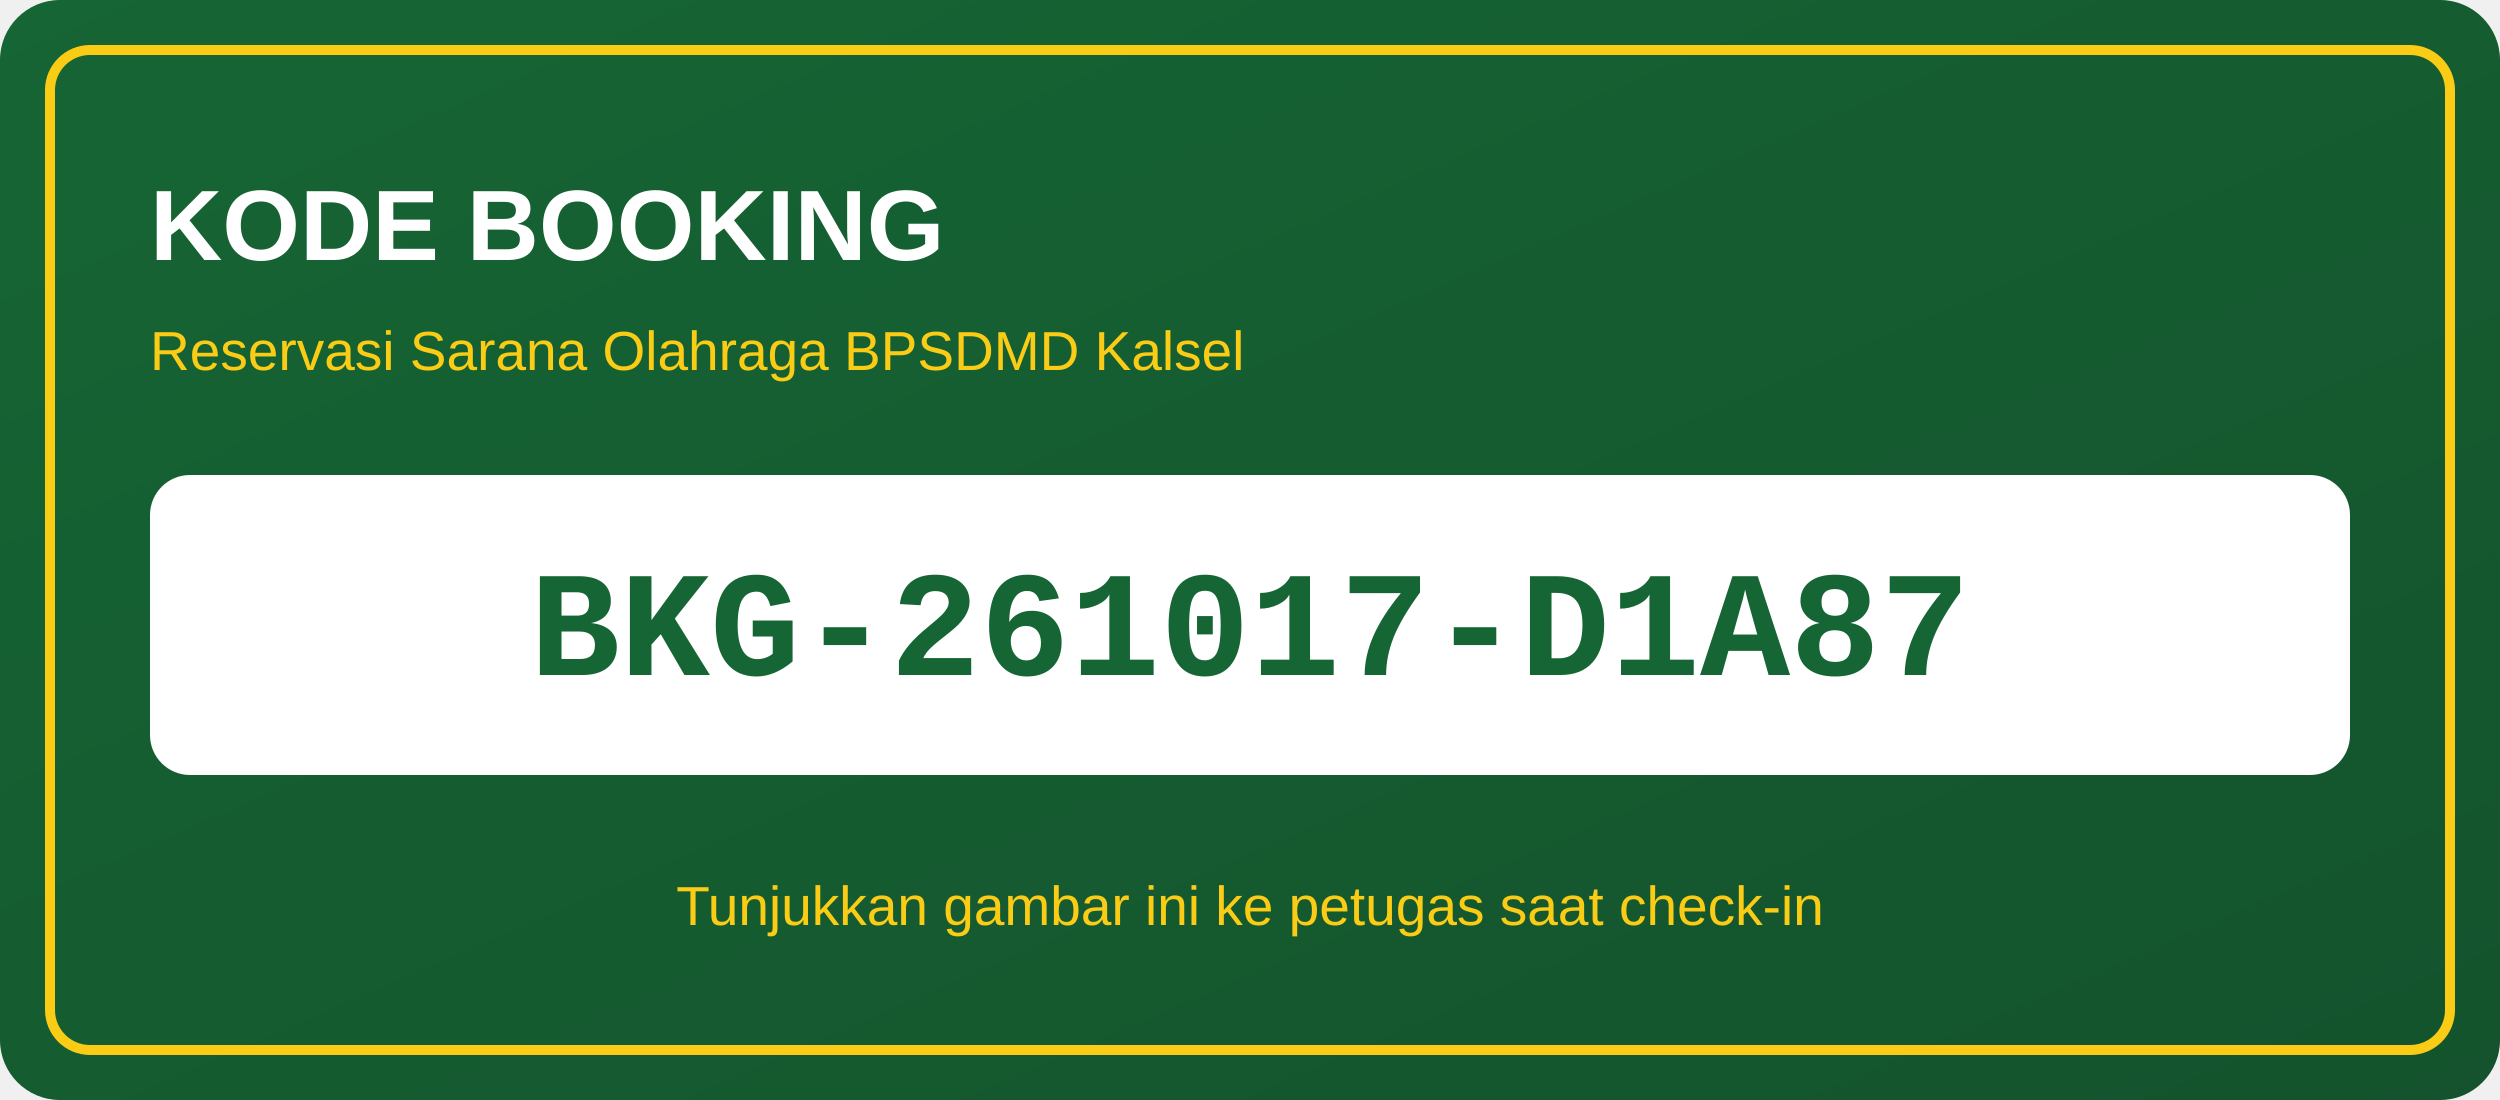
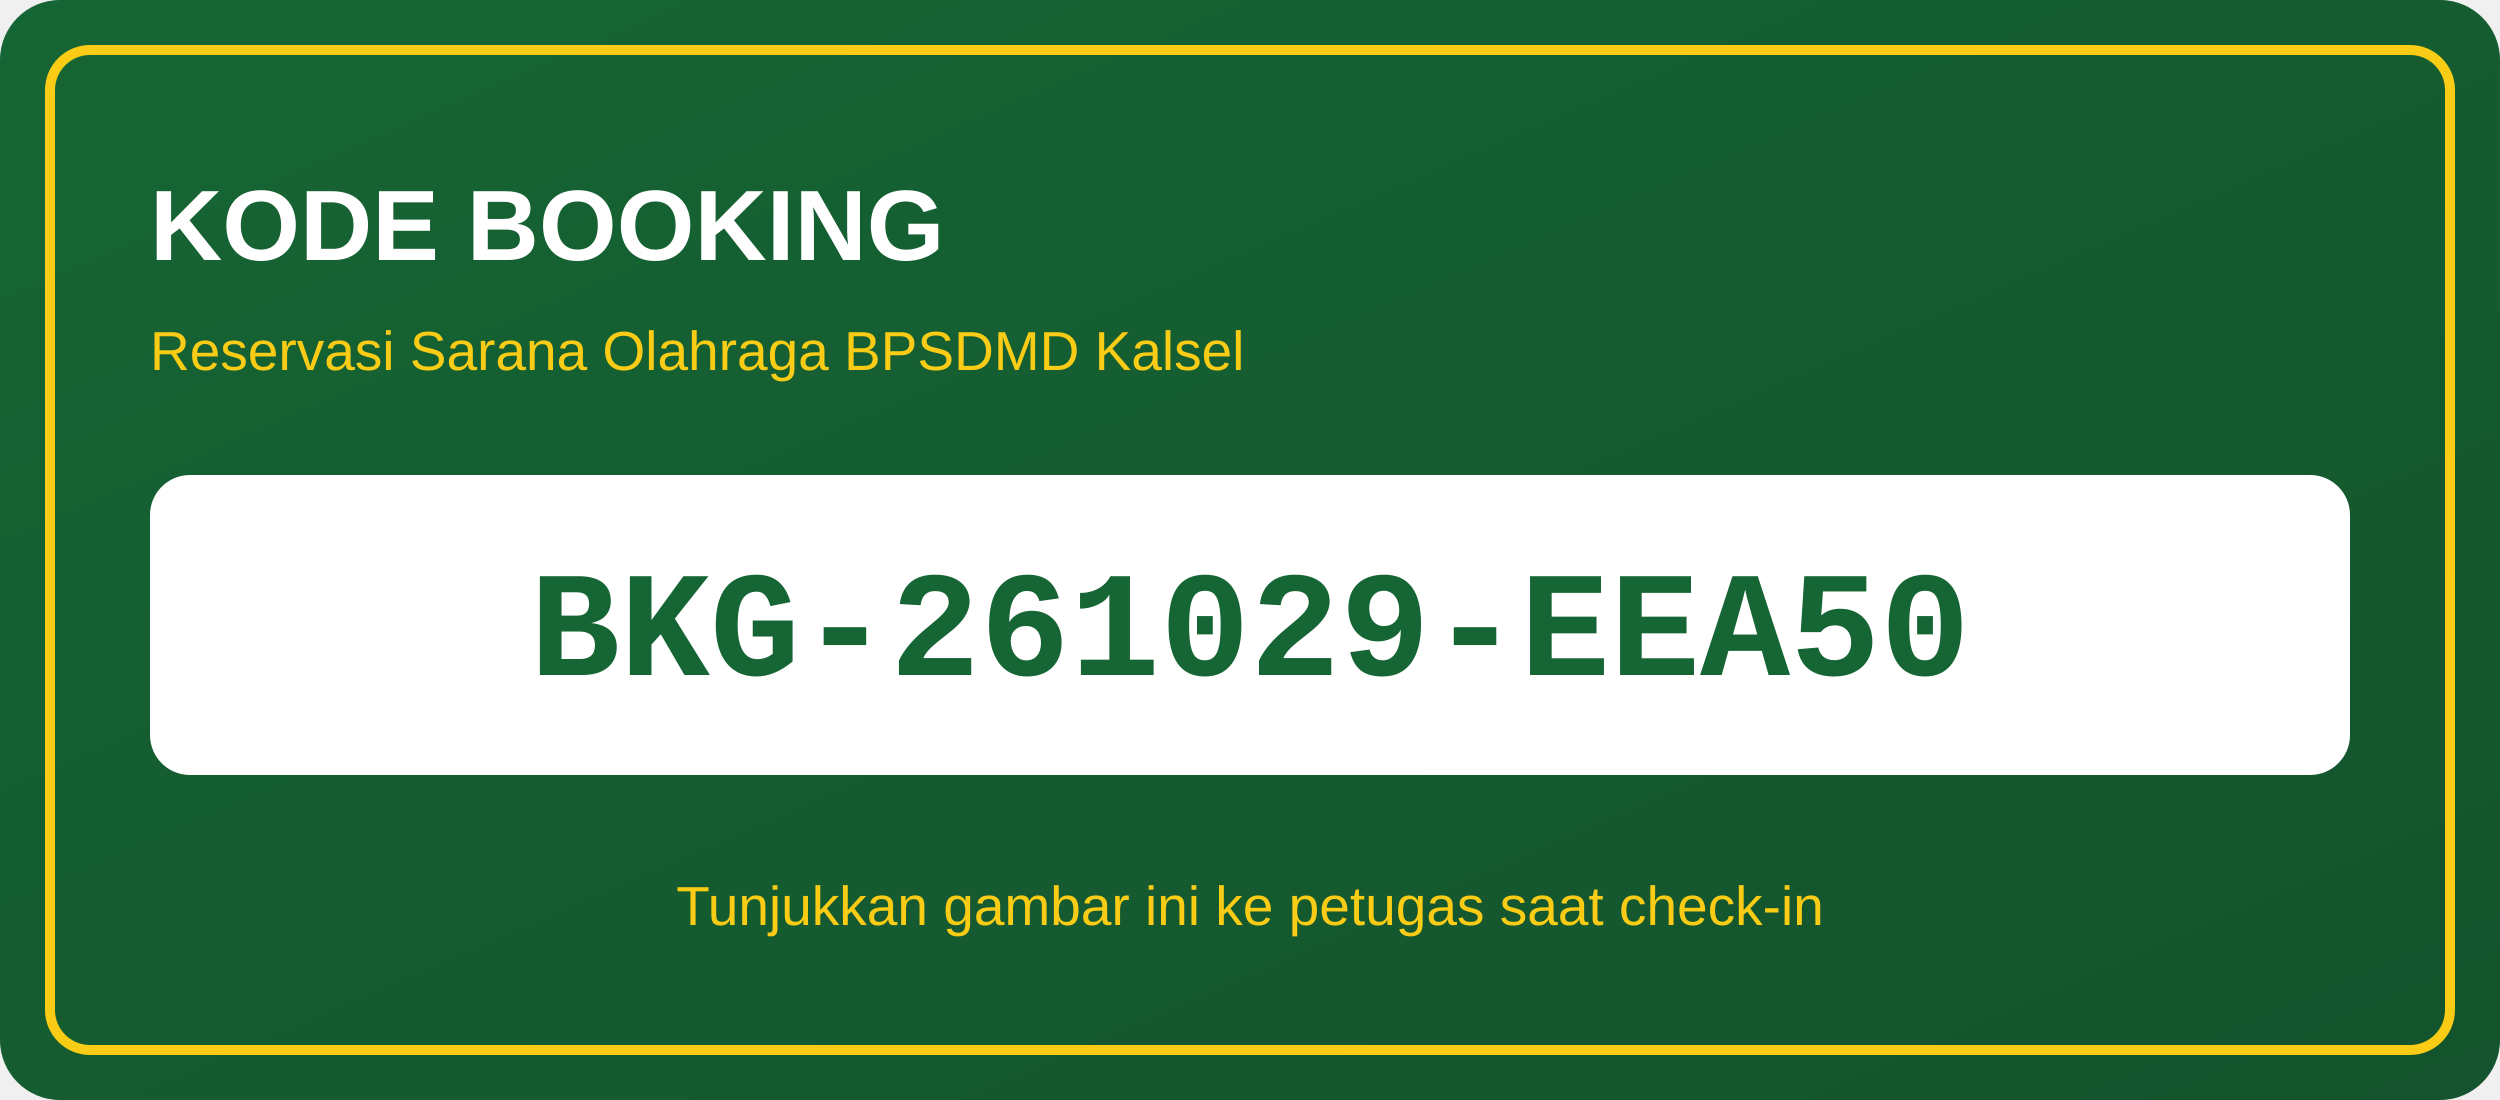
<svg xmlns="http://www.w3.org/2000/svg" width="500" height="220" viewBox="0 0 500 220">
  <defs>
    <linearGradient id="bg" x1="0" y1="0" x2="1" y2="1">
      <stop offset="0%" stop-color="#166534" />
      <stop offset="100%" stop-color="#14532d" />
    </linearGradient>
  </defs>
  <rect width="500" height="220" fill="url(#bg)" rx="12" />
  <rect x="10" y="10" width="480" height="200" fill="none" stroke="#facc15" stroke-width="2" rx="8" />
  <text x="30" y="52" fill="#ffffff" font-family="Segoe UI, Arial, sans-serif" font-size="20" font-weight="bold">KODE BOOKING</text>
  <text x="30" y="74" fill="#facc15" font-family="Segoe UI, Arial, sans-serif" font-size="11">Reservasi Sarana Olahraga BPSDMD Kalsel</text>
  <rect x="30" y="95" width="440" height="60" fill="#ffffff" rx="8" />
-   <text x="250" y="135" fill="#166534" font-family="Courier New, monospace" font-size="30" font-weight="bold" text-anchor="middle">BKG-261017-D1A87</text>
+   <text x="250" y="135" fill="#166534" font-family="Courier New, monospace" font-size="30" font-weight="bold" text-anchor="middle">BKG-261029-EEA50</text>
  <text x="250" y="185" fill="#facc15" font-family="Segoe UI, Arial, sans-serif" font-size="11" text-anchor="middle">Tunjukkan gambar ini ke petugas saat check-in</text>
</svg>
